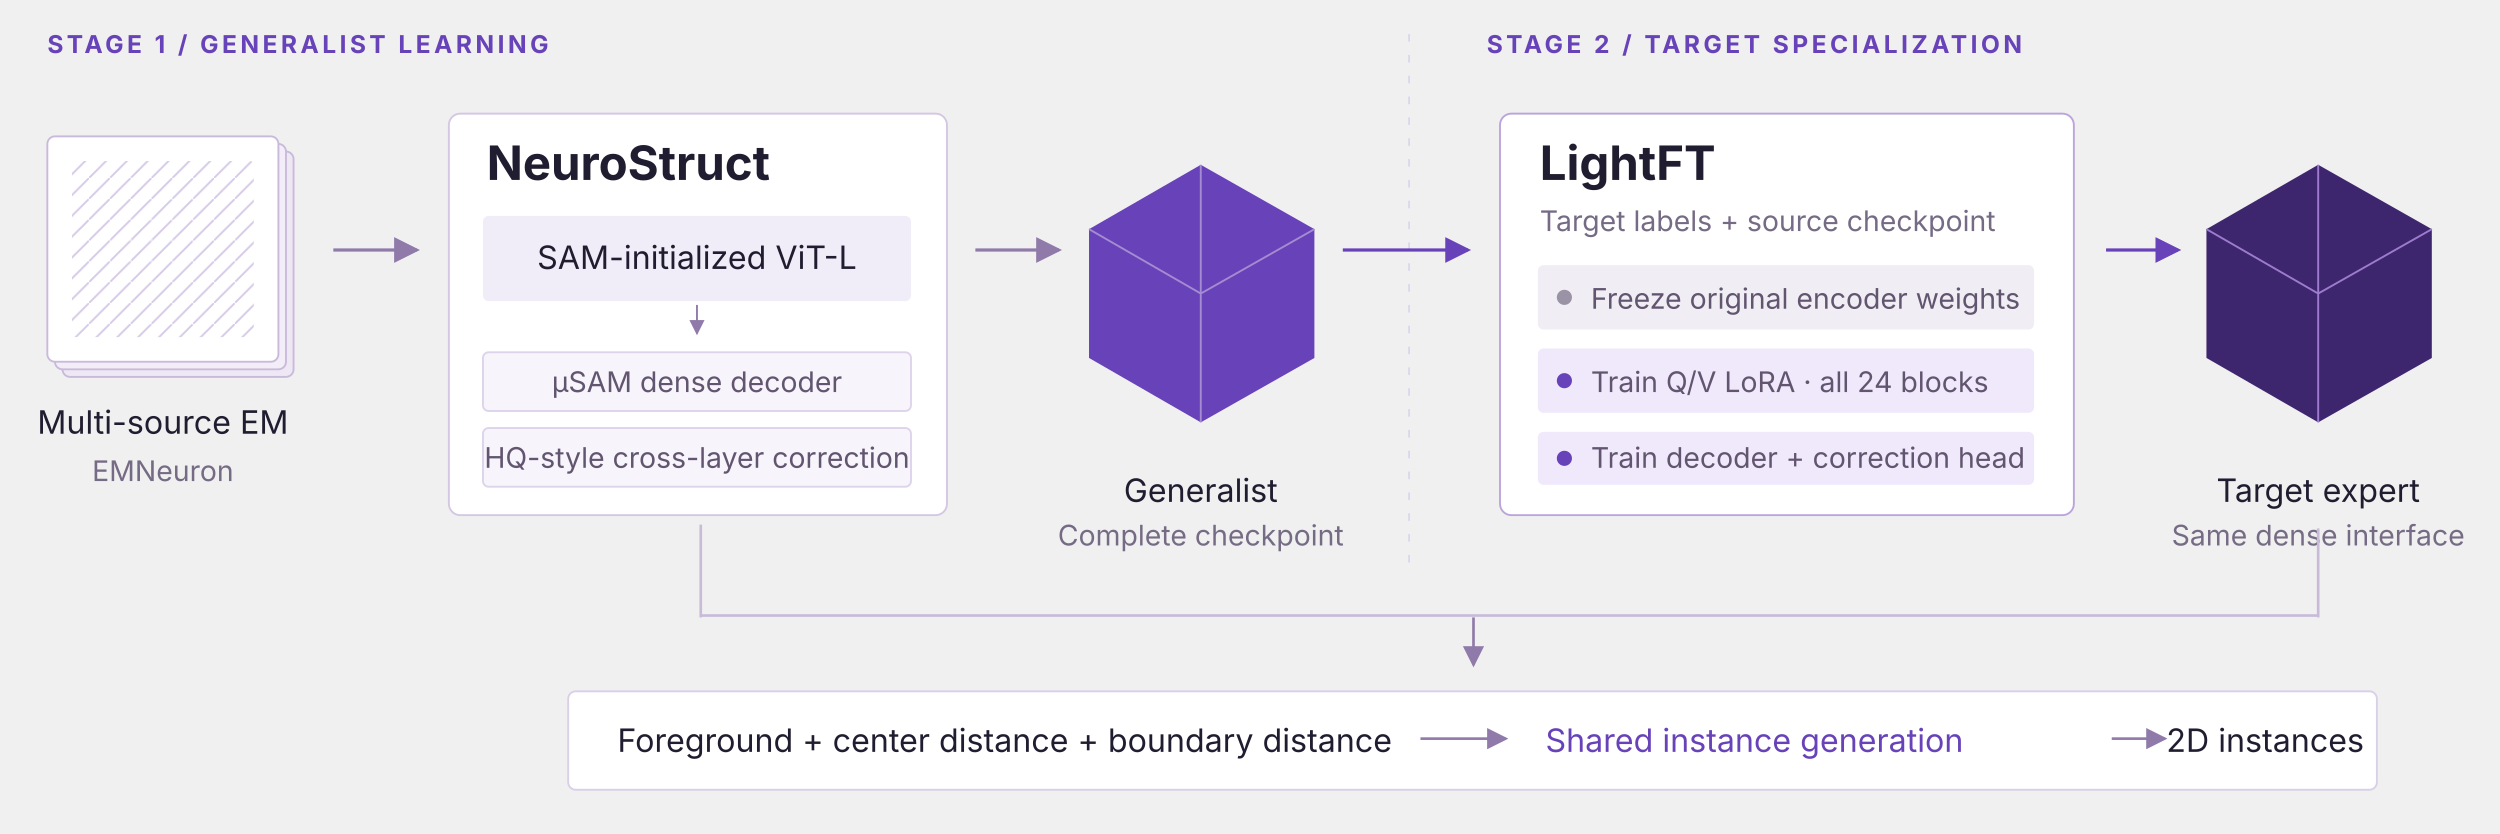
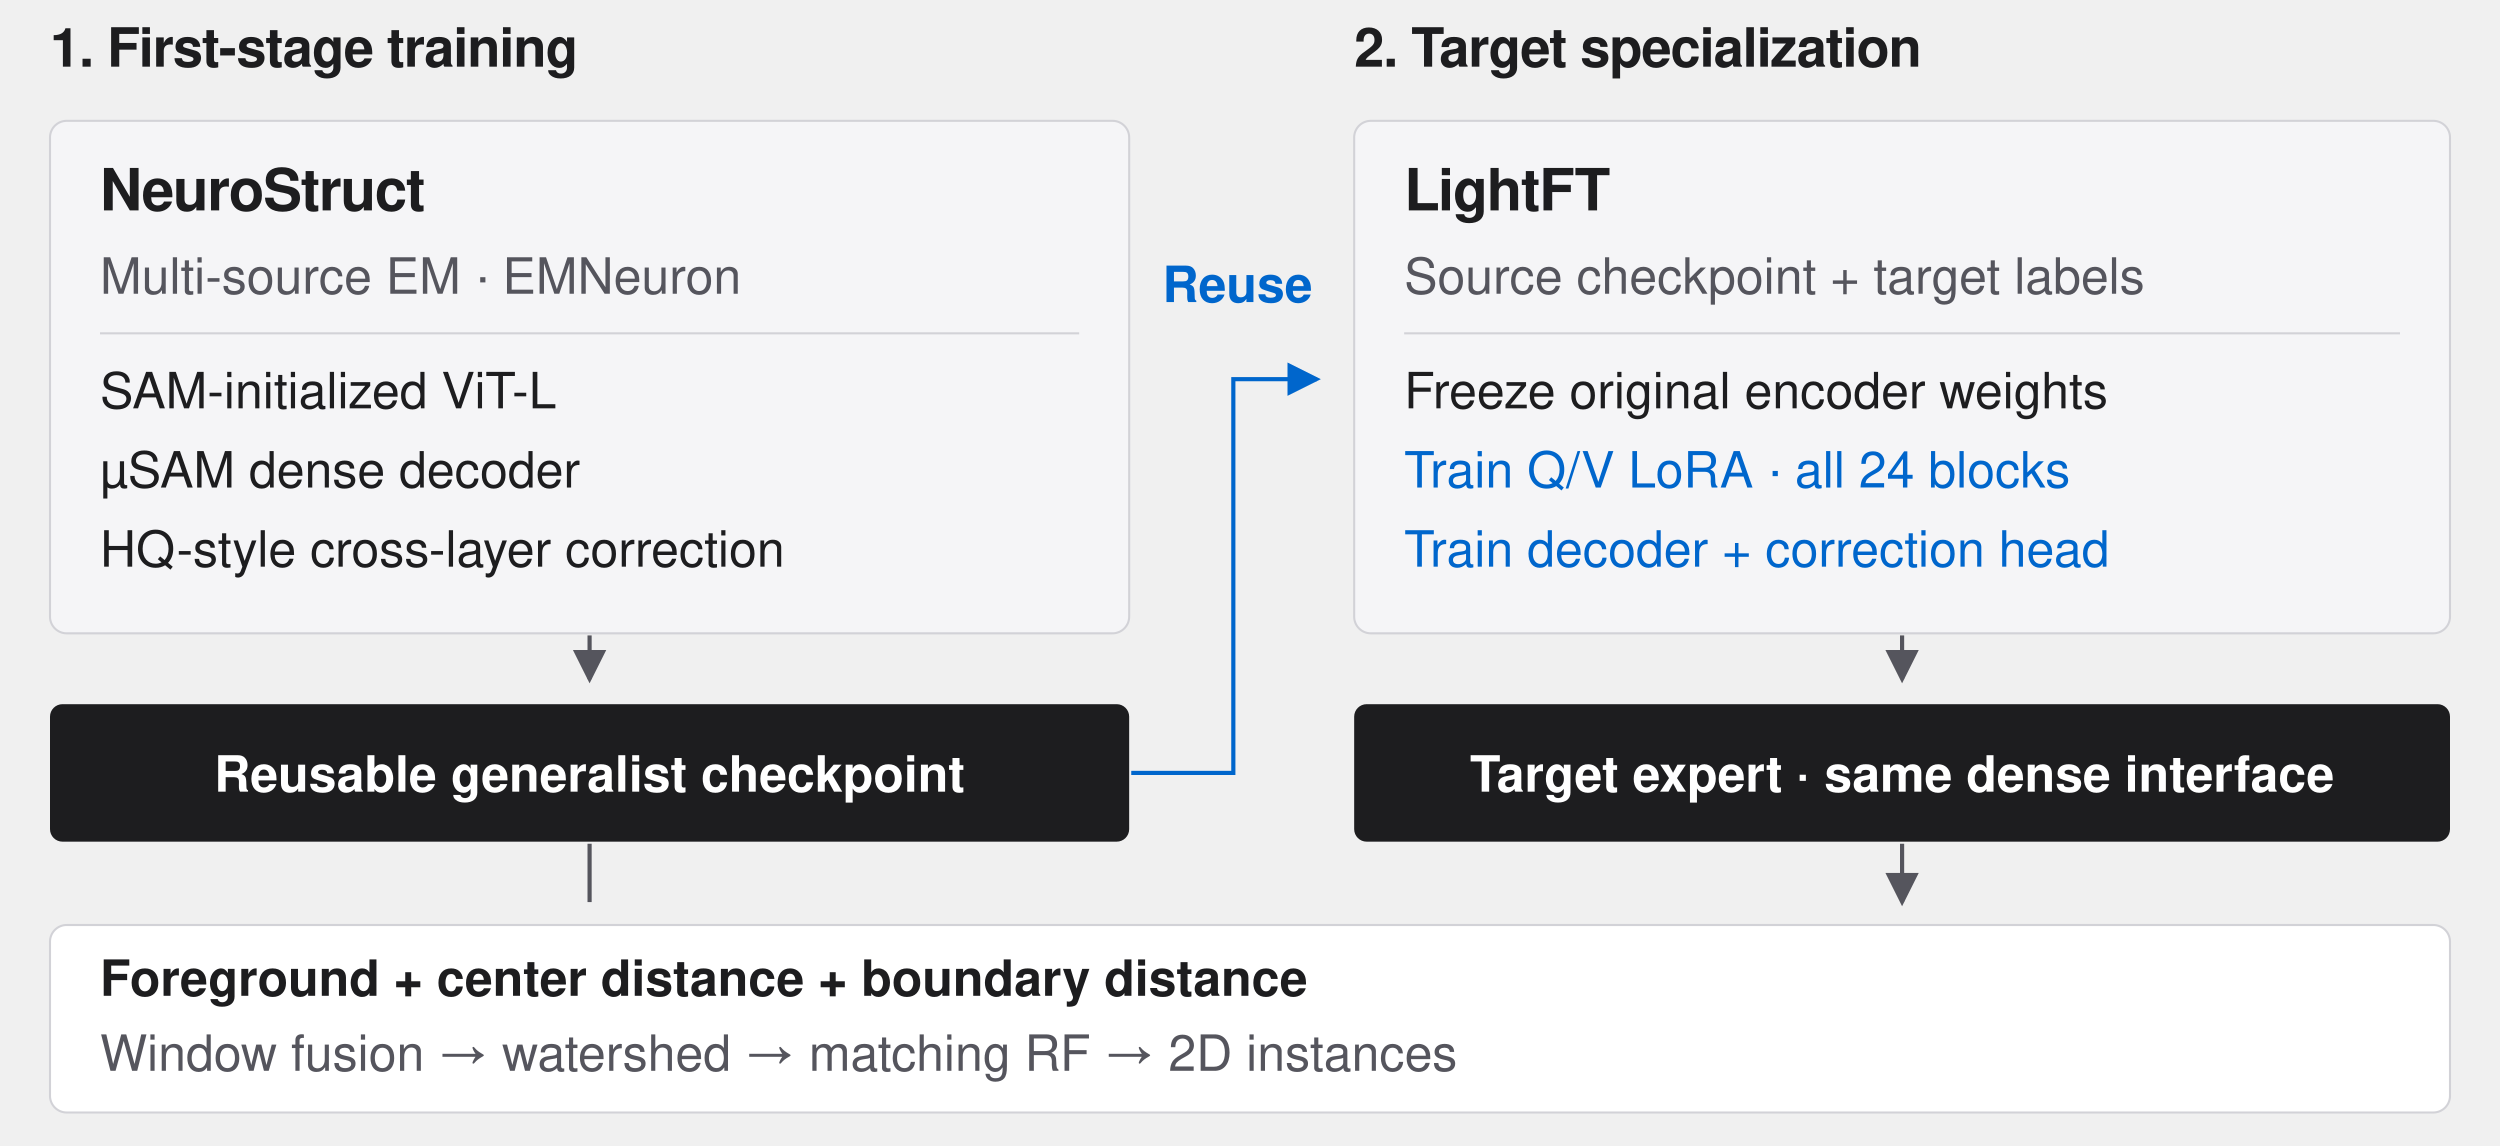
- <svg xmlns="http://www.w3.org/2000/svg" viewBox="0 0 1320 440" role="img" aria-labelledby="title description">
+ <svg xmlns="http://www.w3.org/2000/svg" viewBox="0 0 1200 550" role="img" aria-labelledby="title description">
  <defs>
    <marker id="arrow" markerWidth="8" markerHeight="8" refX="7" refY="4" orient="auto">
-       <path d="m0 0 8 4-8 4z" fill="#8f7aa9" />
+       <path d="M0 0 8 4 0 8Z" fill="#55555d" />
    </marker>
-     <marker id="purple-arrow" markerWidth="8" markerHeight="8" refX="7" refY="4" orient="auto">
-       <path d="m0 0 8 4-8 4z" fill="#6742b8" />
+     <marker id="blue-arrow" markerWidth="8" markerHeight="8" refX="7" refY="4" orient="auto">
+       <path d="M0 0 8 4 0 8Z" fill="#0066cc" />
    </marker>
-     <pattern id="source-lines" width="11" height="11" patternUnits="userSpaceOnUse">
-       <path d="M0 11 11 0" stroke="#d6cbe7" stroke-width="1" />
-     </pattern>
-     <style>text{font-family:Inter,'Segoe UI',Arial,sans-serif;fill:#211d30}.small{font-size:15px;fill:#766b84}.label{font-size:13px;font-weight:700;letter-spacing:1.8px;fill:#6742b8}.heading{font-size:25px;font-weight:650}.body{font-size:17px}.purple{fill:#6742b8}.mono{font-size:15px;fill:#62556f}</style>
+     <style>
+       text{font-family:-apple-system,BlinkMacSystemFont,'Segoe UI',Helvetica,Arial,sans-serif;fill:#1d1d1f;font-size:24px}
+       .stage{font-size:26px;font-weight:700;letter-spacing:-.5px}
+       .heading{font-size:28px;font-weight:700;letter-spacing:-.6px}
+       .muted{fill:#55555d}
+       .blue{fill:#0066cc}
+       .strong{font-weight:600}
+     </style>
  </defs>
-   <text class="label" x="25" y="28">STAGE 1  /  GENERALIST LEARNING</text>
-   <text class="label" x="785" y="28">STAGE 2  /  TARGET SPECIALIZATION</text>
-   <line x1="744" y1="18" x2="744" y2="300" stroke="#ded5eb" stroke-dasharray="4 7" />
-   <g transform="translate(25 72)">
-     <rect x="8" y="8" width="122" height="119" rx="4" fill="#eee8f5" stroke="#c9badb" />
-     <rect x="4" y="4" width="122" height="119" rx="4" fill="#f2edf7" stroke="#c9badb" />
-     <rect width="122" height="119" rx="4" fill="white" stroke="#c9badb" />
-     <rect x="13" y="13" width="96" height="93" rx="2" fill="url(#source-lines)" />
-     <text class="body" x="61" y="157" text-anchor="middle">Multi-source EM</text>
-     <text class="small" x="61" y="182" text-anchor="middle">EMNeuron</text>
-   </g>
-   <path d="M176 132 H220" stroke="#8f7aa9" stroke-width="1.7" marker-end="url(#arrow)" />
-   <g transform="translate(237 60)">
-     <rect width="263" height="212" rx="6" fill="white" stroke="#d3c7e3" />
-     <text class="heading" x="20" y="35">NeuroStruct</text>
-     <rect x="18" y="54" width="226" height="45" rx="3" fill="#f1edf8" />
-     <text class="body" x="131" y="82" text-anchor="middle">SAM-initialized ViT-L</text>
-     <path d="M131 101 V116" stroke="#8f7aa9" marker-end="url(#arrow)" />
-     <rect x="18" y="126" width="226" height="31" rx="3" fill="#f7f4fb" stroke="#ddd3eb" />
-     <text class="mono" x="131" y="147" text-anchor="middle">µSAM dense decoder</text>
-     <rect x="18" y="166" width="226" height="31" rx="3" fill="#f7f4fb" stroke="#ddd3eb" />
-     <text class="mono" x="131" y="187" text-anchor="middle">HQ-style cross-layer correction</text>
-   </g>
-   <path d="M515 132 H559" stroke="#8f7aa9" stroke-width="1.7" marker-end="url(#arrow)" />
-   <g transform="translate(575 87)">
-     <path d="M59 0 119 34v68l-60 34L0 102V34z" fill="#6742b8" />
-     <path d="m0 34 59 34 60-34M59 68v68M59 0v68" stroke="#a58bd1" stroke-width="1" fill="none" />
-     <text x="59" y="178" class="body" text-anchor="middle">Generalist</text>
-     <text x="59" y="201" class="small" text-anchor="middle">Complete checkpoint</text>
-   </g>
-   <path d="M709 132 H775" stroke="#6742b8" stroke-width="1.7" marker-end="url(#purple-arrow)" />
-   <g transform="translate(792 60)">
-     <rect width="303" height="212" rx="6" fill="white" stroke="#bba4db" />
-     <text class="heading" x="21" y="35">LightFT</text>
-     <text class="small" x="21" y="62">Target labels + source checkpoint</text>
-     <rect x="20" y="80" width="262" height="34" rx="3" fill="#f0edf4" />
-     <circle cx="34" cy="97" r="4" fill="#9a92a5" />
-     <text class="mono" x="48" y="103">Freeze original encoder weights</text>
-     <rect x="20" y="124" width="262" height="34" rx="3" fill="#f0e9fb" />
-     <circle cx="34" cy="141" r="4" fill="#6742b8" />
-     <text class="mono" x="48" y="147">Train Q/V LoRA · all 24 blocks</text>
-     <rect x="20" y="168" width="262" height="28" rx="3" fill="#f0e9fb" />
-     <circle cx="34" cy="182" r="4" fill="#6742b8" />
-     <text class="mono" x="48" y="187">Train decoder + correction head</text>
-   </g>
-   <path d="M1112 132 H1150" stroke="#6742b8" stroke-width="1.7" marker-end="url(#purple-arrow)" />
-   <g transform="translate(1165 87)">
-     <path d="M59 0 119 34v68l-60 34L0 102V34z" fill="#3e266f" />
-     <path d="m0 34 59 34 60-34M59 68v68M59 0v68" stroke="#9d7bce" stroke-width="1" fill="none" />
-     <text class="body" x="59" y="178" text-anchor="middle">Target expert</text>
-     <text class="small" x="59" y="201" text-anchor="middle">Same dense interface</text>
-   </g>
-   <path d="M370 277v49M1224 279v47" fill="none" stroke="#c8bbd8" stroke-width="1.4" />
-   <path d="M370 325h854" fill="none" stroke="#c8bbd8" stroke-width="1.4" />
-   <path d="M778 326v25" fill="none" stroke="#8f7aa9" stroke-width="1.4" marker-end="url(#arrow)" />
-   <rect x="300" y="365" width="955" height="52" rx="4" fill="white" stroke="#d9cfe7" />
-   <text class="body" x="326" y="397">Foreground + center distance + boundary distance</text>
-   <path d="M750 390h45" stroke="#8f7aa9" stroke-width="1.4" marker-end="url(#arrow)" />
-   <text class="body purple" x="816" y="397">Shared instance generation</text>
-   <text class="body" x="1196" y="397" text-anchor="middle">2D instances</text>
-   <path d="M1115 390h28" stroke="#8f7aa9" stroke-width="1.4" marker-end="url(#arrow)" />
+   <text class="stage" x="24" y="32">1. First-stage training</text>
+   <text class="stage" x="650" y="32">2. Target specialization</text>
+   <rect x="24" y="58" width="518" height="246" rx="8" fill="#f5f5f7" stroke="#d2d2d7" />
+   <text class="heading" x="48" y="101">NeuroStruct</text>
+   <text class="muted" x="48" y="141">Multi-source EM · EMNeuron</text>
+   <line x1="48" y1="160" x2="518" y2="160" stroke="#d2d2d7" />
+   <text x="48" y="196">SAM-initialized ViT-L</text>
+   <text x="48" y="234">µSAM dense decoder</text>
+   <text x="48" y="272">HQ-style cross-layer correction</text>
+   <path d="M283 305V326" fill="none" stroke="#55555d" stroke-width="2" marker-end="url(#arrow)" />
+   <rect x="24" y="338" width="518" height="66" rx="6" fill="#1d1d1f" />
+   <text x="283" y="380" text-anchor="middle" style="fill:white;font-weight:600">Reusable generalist checkpoint</text>
+   <path d="M543 371H592V182H632" fill="none" stroke="#0066cc" stroke-width="2" marker-end="url(#blue-arrow)" />
+   <text class="blue strong" x="594" y="145" text-anchor="middle">Reuse</text>
+   <rect x="650" y="58" width="526" height="246" rx="8" fill="#f5f5f7" stroke="#d2d2d7" />
+   <text class="heading" x="674" y="101">LightFT</text>
+   <text class="muted" x="674" y="141">Source checkpoint + target labels</text>
+   <line x1="674" y1="160" x2="1152" y2="160" stroke="#d2d2d7" />
+   <text x="674" y="196">Freeze original encoder weights</text>
+   <text class="blue" x="674" y="234">Train Q/V LoRA · all 24 blocks</text>
+   <text class="blue" x="674" y="272">Train decoder + correction head</text>
+   <path d="M913 305V326" fill="none" stroke="#55555d" stroke-width="2" marker-end="url(#arrow)" />
+   <rect x="650" y="338" width="526" height="66" rx="6" fill="#1d1d1f" />
+   <text x="913" y="380" text-anchor="middle" style="fill:white;font-weight:600">Target expert · same dense interface</text>
+   <path d="M283 405V433M913 405V433" fill="none" stroke="#55555d" stroke-width="2" marker-end="url(#arrow)" />
+   <rect x="24" y="444" width="1152" height="90" rx="8" fill="white" stroke="#d2d2d7" />
+   <text x="48" y="478" class="strong">Foreground + center distance + boundary distance</text>
+   <text x="48" y="514" class="muted">Window fusion → watershed → matching RF → 2D instances</text>
</svg>
